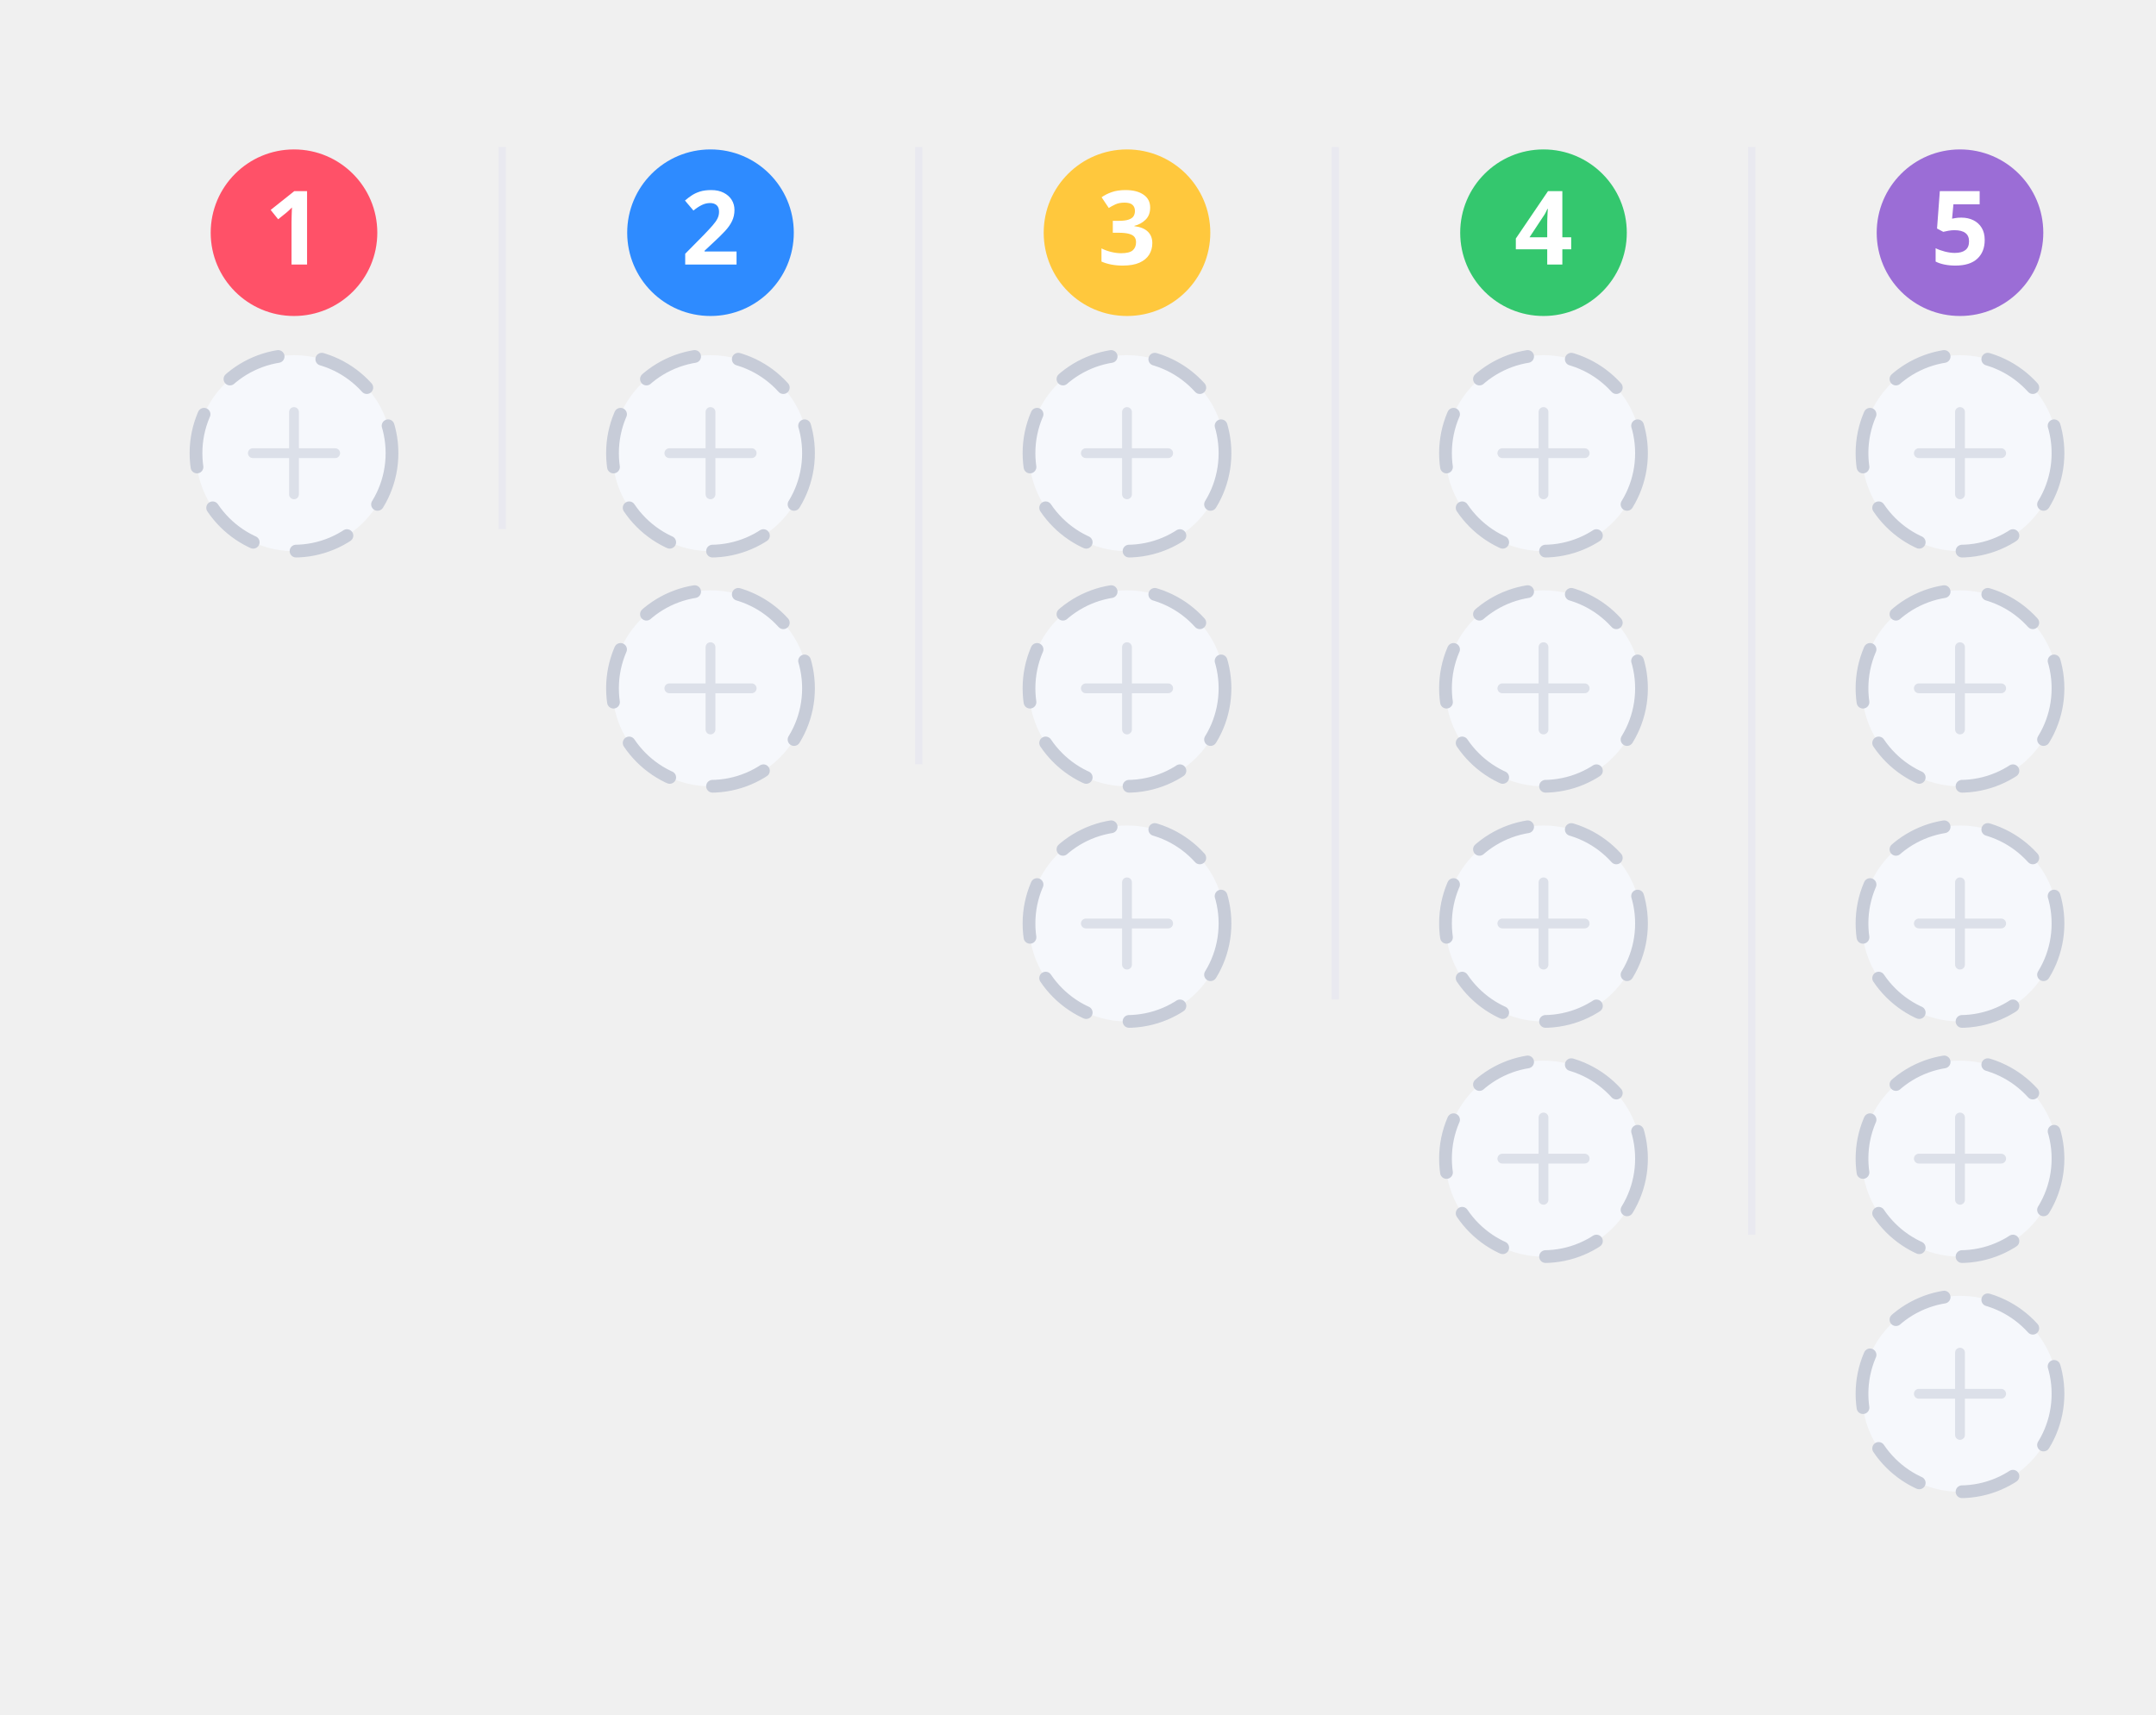
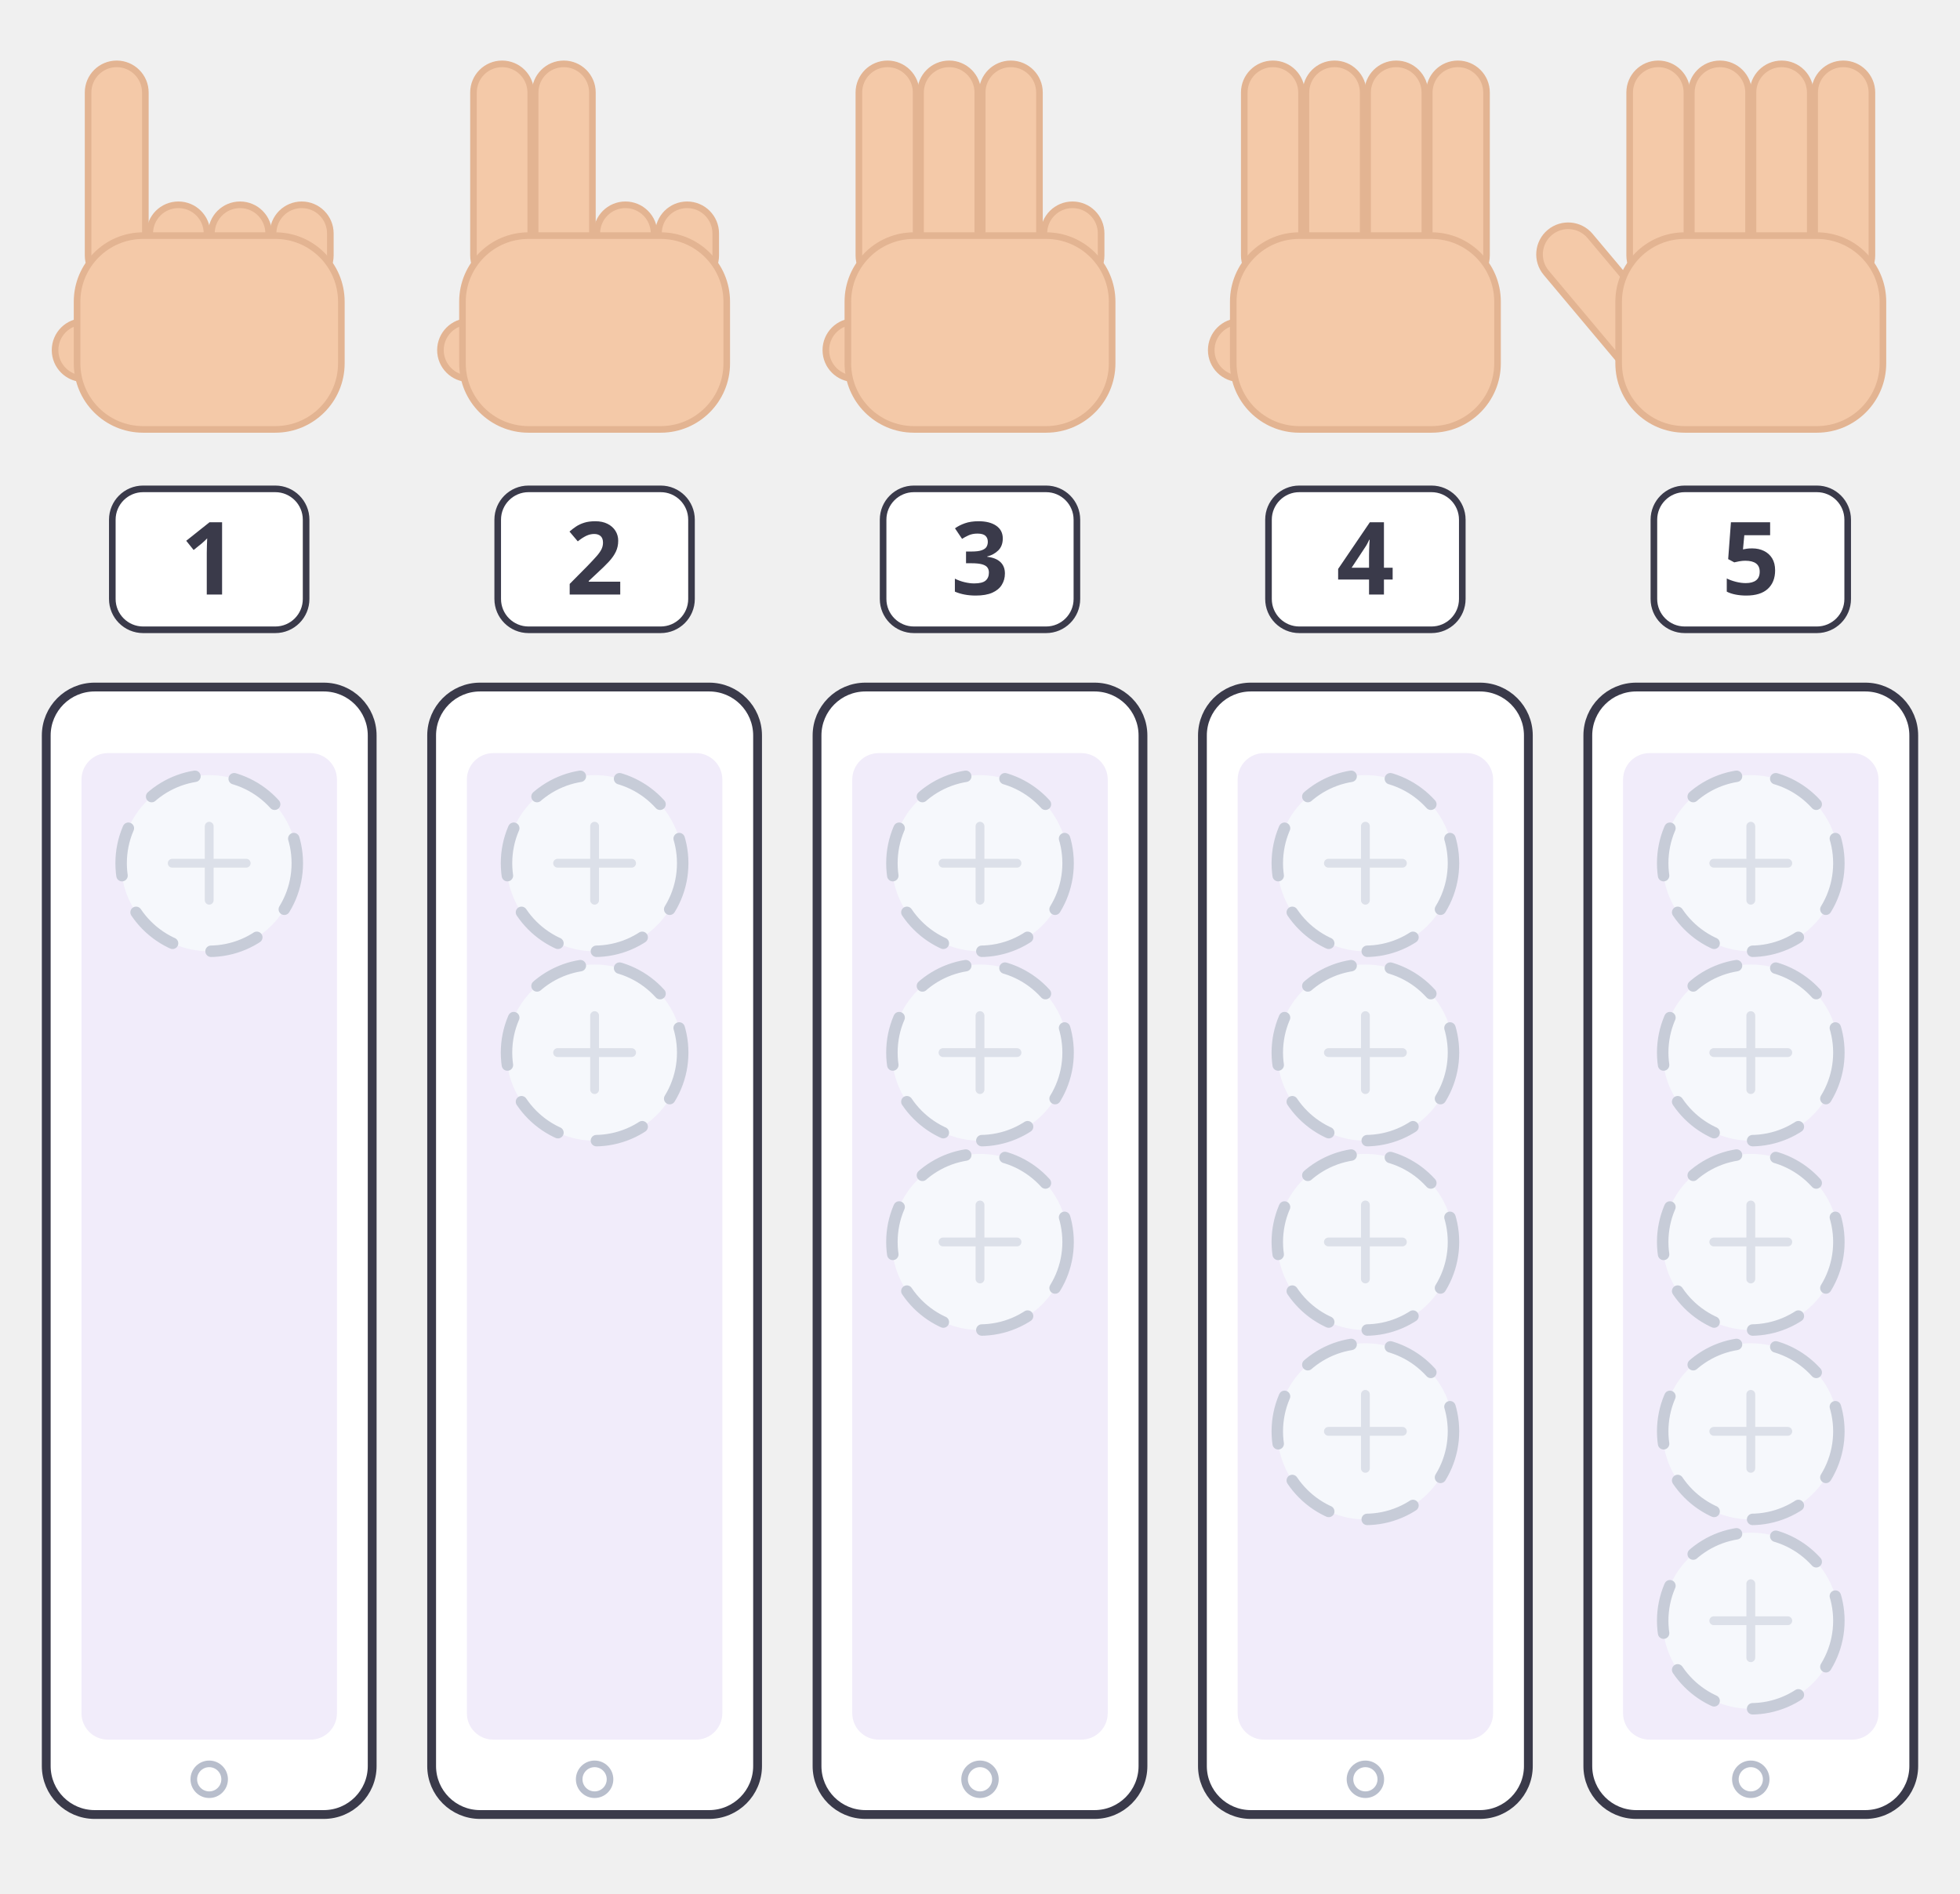
- <svg xmlns="http://www.w3.org/2000/svg" viewBox="0 0 880 700" width="880" height="700" font-family="Fredoka, sans-serif">
-   <path d="M205,60 V216" stroke="#E9E9F0" stroke-width="3" />
-   <circle cx="120" cy="95" r="34" fill="#FF5168" />
-   <text x="120" y="108" text-anchor="middle" font-size="42" font-weight="700" fill="#fff" font-family="Fredoka, sans-serif">1</text>
-   <circle cx="120.0" cy="185.0" r="40.0" fill="#F6F8FC" stroke="#C7CCD8" stroke-width="5.2" stroke-dasharray="22.0 18.0" stroke-linecap="round" />
-   <path d="M103.2,185.0 H136.8 M120.0,168.2 V201.8" stroke="#C7CCD8" stroke-width="4.0" stroke-linecap="round" opacity="0.55" />
-   <path d="M375,60 V312" stroke="#E9E9F0" stroke-width="3" />
-   <circle cx="290" cy="95" r="34" fill="#2E8BFF" />
-   <text x="290" y="108" text-anchor="middle" font-size="42" font-weight="700" fill="#fff" font-family="Fredoka, sans-serif">2</text>
-   <circle cx="290.0" cy="185.0" r="40.0" fill="#F6F8FC" stroke="#C7CCD8" stroke-width="5.2" stroke-dasharray="22.0 18.0" stroke-linecap="round" />
-   <path d="M273.2,185.0 H306.8 M290.0,168.2 V201.8" stroke="#C7CCD8" stroke-width="4.0" stroke-linecap="round" opacity="0.55" />
-   <circle cx="290.0" cy="281.0" r="40.0" fill="#F6F8FC" stroke="#C7CCD8" stroke-width="5.2" stroke-dasharray="22.0 18.0" stroke-linecap="round" />
-   <path d="M273.2,281.0 H306.8 M290.0,264.2 V297.8" stroke="#C7CCD8" stroke-width="4.0" stroke-linecap="round" opacity="0.55" />
-   <path d="M545,60 V408" stroke="#E9E9F0" stroke-width="3" />
-   <circle cx="460" cy="95" r="34" fill="#FFC83D" />
-   <text x="460" y="108" text-anchor="middle" font-size="42" font-weight="700" fill="#fff" font-family="Fredoka, sans-serif">3</text>
-   <circle cx="460.0" cy="185.0" r="40.0" fill="#F6F8FC" stroke="#C7CCD8" stroke-width="5.2" stroke-dasharray="22.0 18.0" stroke-linecap="round" />
-   <path d="M443.2,185.0 H476.8 M460.0,168.2 V201.8" stroke="#C7CCD8" stroke-width="4.0" stroke-linecap="round" opacity="0.55" />
-   <circle cx="460.0" cy="281.0" r="40.0" fill="#F6F8FC" stroke="#C7CCD8" stroke-width="5.2" stroke-dasharray="22.0 18.0" stroke-linecap="round" />
-   <path d="M443.2,281.0 H476.8 M460.0,264.2 V297.8" stroke="#C7CCD8" stroke-width="4.0" stroke-linecap="round" opacity="0.55" />
-   <circle cx="460.0" cy="377.0" r="40.0" fill="#F6F8FC" stroke="#C7CCD8" stroke-width="5.2" stroke-dasharray="22.0 18.0" stroke-linecap="round" />
-   <path d="M443.2,377.0 H476.8 M460.0,360.2 V393.8" stroke="#C7CCD8" stroke-width="4.0" stroke-linecap="round" opacity="0.55" />
-   <path d="M715,60 V504" stroke="#E9E9F0" stroke-width="3" />
-   <circle cx="630" cy="95" r="34" fill="#34C76E" />
-   <text x="630" y="108" text-anchor="middle" font-size="42" font-weight="700" fill="#fff" font-family="Fredoka, sans-serif">4</text>
-   <circle cx="630.0" cy="185.0" r="40.0" fill="#F6F8FC" stroke="#C7CCD8" stroke-width="5.2" stroke-dasharray="22.0 18.0" stroke-linecap="round" />
-   <path d="M613.2,185.0 H646.8 M630.0,168.2 V201.8" stroke="#C7CCD8" stroke-width="4.0" stroke-linecap="round" opacity="0.55" />
-   <circle cx="630.0" cy="281.0" r="40.0" fill="#F6F8FC" stroke="#C7CCD8" stroke-width="5.2" stroke-dasharray="22.0 18.0" stroke-linecap="round" />
-   <path d="M613.2,281.0 H646.8 M630.0,264.2 V297.8" stroke="#C7CCD8" stroke-width="4.0" stroke-linecap="round" opacity="0.55" />
-   <circle cx="630.0" cy="377.0" r="40.0" fill="#F6F8FC" stroke="#C7CCD8" stroke-width="5.2" stroke-dasharray="22.0 18.0" stroke-linecap="round" />
-   <path d="M613.2,377.0 H646.8 M630.0,360.2 V393.8" stroke="#C7CCD8" stroke-width="4.0" stroke-linecap="round" opacity="0.55" />
-   <circle cx="630.0" cy="473.0" r="40.0" fill="#F6F8FC" stroke="#C7CCD8" stroke-width="5.2" stroke-dasharray="22.0 18.0" stroke-linecap="round" />
-   <path d="M613.2,473.0 H646.8 M630.0,456.2 V489.8" stroke="#C7CCD8" stroke-width="4.0" stroke-linecap="round" opacity="0.55" />
-   <circle cx="800" cy="95" r="34" fill="#9B6DD6" />
-   <text x="800" y="108" text-anchor="middle" font-size="42" font-weight="700" fill="#fff" font-family="Fredoka, sans-serif">5</text>
-   <circle cx="800.0" cy="185.0" r="40.0" fill="#F6F8FC" stroke="#C7CCD8" stroke-width="5.2" stroke-dasharray="22.0 18.0" stroke-linecap="round" />
-   <path d="M783.2,185.0 H816.8 M800.0,168.2 V201.8" stroke="#C7CCD8" stroke-width="4.0" stroke-linecap="round" opacity="0.55" />
-   <circle cx="800.0" cy="281.0" r="40.0" fill="#F6F8FC" stroke="#C7CCD8" stroke-width="5.2" stroke-dasharray="22.0 18.0" stroke-linecap="round" />
-   <path d="M783.2,281.0 H816.8 M800.0,264.2 V297.8" stroke="#C7CCD8" stroke-width="4.0" stroke-linecap="round" opacity="0.55" />
-   <circle cx="800.0" cy="377.0" r="40.0" fill="#F6F8FC" stroke="#C7CCD8" stroke-width="5.2" stroke-dasharray="22.0 18.0" stroke-linecap="round" />
-   <path d="M783.2,377.0 H816.8 M800.0,360.2 V393.8" stroke="#C7CCD8" stroke-width="4.0" stroke-linecap="round" opacity="0.55" />
-   <circle cx="800.0" cy="473.0" r="40.0" fill="#F6F8FC" stroke="#C7CCD8" stroke-width="5.2" stroke-dasharray="22.0 18.0" stroke-linecap="round" />
-   <path d="M783.2,473.0 H816.8 M800.0,456.2 V489.8" stroke="#C7CCD8" stroke-width="4.0" stroke-linecap="round" opacity="0.55" />
-   <circle cx="800.0" cy="569.0" r="40.0" fill="#F6F8FC" stroke="#C7CCD8" stroke-width="5.2" stroke-dasharray="22.0 18.0" stroke-linecap="round" />
-   <path d="M783.2,569.0 H816.8 M800.0,552.2 V585.8" stroke="#C7CCD8" stroke-width="4.0" stroke-linecap="round" opacity="0.55" />
+ <svg xmlns="http://www.w3.org/2000/svg" viewBox="0 0 890 860" width="890" height="860" font-family="Fredoka, sans-serif">
+   <rect x="40" y="29" width="26" height="100" rx="13" fill="#F4C9A8" stroke="#E3B492" stroke-width="3" />
+   <rect x="68" y="93" width="26" height="36" rx="13" fill="#F4C9A8" stroke="#E3B492" stroke-width="3" />
+   <rect x="96" y="93" width="26" height="36" rx="13" fill="#F4C9A8" stroke="#E3B492" stroke-width="3" />
+   <rect x="124" y="93" width="26" height="36" rx="13" fill="#F4C9A8" stroke="#E3B492" stroke-width="3" />
+   <rect x="25" y="146" width="34" height="26" rx="13" fill="#F4C9A8" stroke="#E3B492" stroke-width="3" />
+   <rect x="35" y="107" width="120" height="88" rx="30" fill="#F4C9A8" stroke="#E3B492" stroke-width="3" />
+   <rect x="51" y="222" width="88" height="64" rx="14" fill="#fff" stroke="#3A3A4A" stroke-width="3" />
+   <text x="95" y="270" text-anchor="middle" font-size="46" font-weight="700" fill="#3A3A4A" font-family="Fredoka, sans-serif">1</text>
+   <rect x="21" y="312" width="148" height="512" rx="22" fill="#fff" stroke="#3A3A4A" stroke-width="4" />
+   <rect x="37" y="342" width="116" height="448" rx="12" fill="#F1ECFA" />
+   <circle cx="95" cy="808" r="7" fill="none" stroke="#B8BECC" stroke-width="3" />
+   <circle cx="95.0" cy="392.0" r="40.0" fill="#F6F8FC" stroke="#C7CCD8" stroke-width="5.2" stroke-dasharray="22.0 18.0" stroke-linecap="round" />
+   <path d="M78.2,392.0 H111.8 M95.0,375.2 V408.8" stroke="#C7CCD8" stroke-width="4.0" stroke-linecap="round" opacity="0.55" />
+   <rect x="215" y="29" width="26" height="100" rx="13" fill="#F4C9A8" stroke="#E3B492" stroke-width="3" />
+   <rect x="243" y="29" width="26" height="100" rx="13" fill="#F4C9A8" stroke="#E3B492" stroke-width="3" />
+   <rect x="271" y="93" width="26" height="36" rx="13" fill="#F4C9A8" stroke="#E3B492" stroke-width="3" />
+   <rect x="299" y="93" width="26" height="36" rx="13" fill="#F4C9A8" stroke="#E3B492" stroke-width="3" />
+   <rect x="200" y="146" width="34" height="26" rx="13" fill="#F4C9A8" stroke="#E3B492" stroke-width="3" />
+   <rect x="210" y="107" width="120" height="88" rx="30" fill="#F4C9A8" stroke="#E3B492" stroke-width="3" />
+   <rect x="226" y="222" width="88" height="64" rx="14" fill="#fff" stroke="#3A3A4A" stroke-width="3" />
+   <text x="270" y="270" text-anchor="middle" font-size="46" font-weight="700" fill="#3A3A4A" font-family="Fredoka, sans-serif">2</text>
+   <rect x="196" y="312" width="148" height="512" rx="22" fill="#fff" stroke="#3A3A4A" stroke-width="4" />
+   <rect x="212" y="342" width="116" height="448" rx="12" fill="#F1ECFA" />
+   <circle cx="270" cy="808" r="7" fill="none" stroke="#B8BECC" stroke-width="3" />
+   <circle cx="270.0" cy="392.0" r="40.0" fill="#F6F8FC" stroke="#C7CCD8" stroke-width="5.2" stroke-dasharray="22.0 18.0" stroke-linecap="round" />
+   <path d="M253.2,392.0 H286.8 M270.0,375.2 V408.8" stroke="#C7CCD8" stroke-width="4.0" stroke-linecap="round" opacity="0.55" />
+   <circle cx="270.0" cy="478.0" r="40.0" fill="#F6F8FC" stroke="#C7CCD8" stroke-width="5.2" stroke-dasharray="22.0 18.0" stroke-linecap="round" />
+   <path d="M253.2,478.0 H286.8 M270.0,461.2 V494.8" stroke="#C7CCD8" stroke-width="4.0" stroke-linecap="round" opacity="0.55" />
+   <rect x="390" y="29" width="26" height="100" rx="13" fill="#F4C9A8" stroke="#E3B492" stroke-width="3" />
+   <rect x="418" y="29" width="26" height="100" rx="13" fill="#F4C9A8" stroke="#E3B492" stroke-width="3" />
+   <rect x="446" y="29" width="26" height="100" rx="13" fill="#F4C9A8" stroke="#E3B492" stroke-width="3" />
+   <rect x="474" y="93" width="26" height="36" rx="13" fill="#F4C9A8" stroke="#E3B492" stroke-width="3" />
+   <rect x="375" y="146" width="34" height="26" rx="13" fill="#F4C9A8" stroke="#E3B492" stroke-width="3" />
+   <rect x="385" y="107" width="120" height="88" rx="30" fill="#F4C9A8" stroke="#E3B492" stroke-width="3" />
+   <rect x="401" y="222" width="88" height="64" rx="14" fill="#fff" stroke="#3A3A4A" stroke-width="3" />
+   <text x="445" y="270" text-anchor="middle" font-size="46" font-weight="700" fill="#3A3A4A" font-family="Fredoka, sans-serif">3</text>
+   <rect x="371" y="312" width="148" height="512" rx="22" fill="#fff" stroke="#3A3A4A" stroke-width="4" />
+   <rect x="387" y="342" width="116" height="448" rx="12" fill="#F1ECFA" />
+   <circle cx="445" cy="808" r="7" fill="none" stroke="#B8BECC" stroke-width="3" />
+   <circle cx="445.0" cy="392.0" r="40.0" fill="#F6F8FC" stroke="#C7CCD8" stroke-width="5.2" stroke-dasharray="22.0 18.0" stroke-linecap="round" />
+   <path d="M428.2,392.0 H461.8 M445.0,375.2 V408.8" stroke="#C7CCD8" stroke-width="4.0" stroke-linecap="round" opacity="0.55" />
+   <circle cx="445.0" cy="478.0" r="40.0" fill="#F6F8FC" stroke="#C7CCD8" stroke-width="5.2" stroke-dasharray="22.0 18.0" stroke-linecap="round" />
+   <path d="M428.2,478.0 H461.8 M445.0,461.2 V494.8" stroke="#C7CCD8" stroke-width="4.0" stroke-linecap="round" opacity="0.55" />
+   <circle cx="445.0" cy="564.0" r="40.0" fill="#F6F8FC" stroke="#C7CCD8" stroke-width="5.2" stroke-dasharray="22.0 18.0" stroke-linecap="round" />
+   <path d="M428.2,564.0 H461.8 M445.0,547.2 V580.8" stroke="#C7CCD8" stroke-width="4.0" stroke-linecap="round" opacity="0.55" />
+   <rect x="565" y="29" width="26" height="100" rx="13" fill="#F4C9A8" stroke="#E3B492" stroke-width="3" />
+   <rect x="593" y="29" width="26" height="100" rx="13" fill="#F4C9A8" stroke="#E3B492" stroke-width="3" />
+   <rect x="621" y="29" width="26" height="100" rx="13" fill="#F4C9A8" stroke="#E3B492" stroke-width="3" />
+   <rect x="649" y="29" width="26" height="100" rx="13" fill="#F4C9A8" stroke="#E3B492" stroke-width="3" />
+   <rect x="550" y="146" width="34" height="26" rx="13" fill="#F4C9A8" stroke="#E3B492" stroke-width="3" />
+   <rect x="560" y="107" width="120" height="88" rx="30" fill="#F4C9A8" stroke="#E3B492" stroke-width="3" />
+   <rect x="576" y="222" width="88" height="64" rx="14" fill="#fff" stroke="#3A3A4A" stroke-width="3" />
+   <text x="620" y="270" text-anchor="middle" font-size="46" font-weight="700" fill="#3A3A4A" font-family="Fredoka, sans-serif">4</text>
+   <rect x="546" y="312" width="148" height="512" rx="22" fill="#fff" stroke="#3A3A4A" stroke-width="4" />
+   <rect x="562" y="342" width="116" height="448" rx="12" fill="#F1ECFA" />
+   <circle cx="620" cy="808" r="7" fill="none" stroke="#B8BECC" stroke-width="3" />
+   <circle cx="620.0" cy="392.0" r="40.0" fill="#F6F8FC" stroke="#C7CCD8" stroke-width="5.2" stroke-dasharray="22.0 18.0" stroke-linecap="round" />
+   <path d="M603.2,392.0 H636.8 M620.0,375.2 V408.8" stroke="#C7CCD8" stroke-width="4.0" stroke-linecap="round" opacity="0.55" />
+   <circle cx="620.0" cy="478.0" r="40.0" fill="#F6F8FC" stroke="#C7CCD8" stroke-width="5.2" stroke-dasharray="22.0 18.0" stroke-linecap="round" />
+   <path d="M603.2,478.0 H636.8 M620.0,461.2 V494.8" stroke="#C7CCD8" stroke-width="4.0" stroke-linecap="round" opacity="0.55" />
+   <circle cx="620.0" cy="564.0" r="40.0" fill="#F6F8FC" stroke="#C7CCD8" stroke-width="5.2" stroke-dasharray="22.0 18.0" stroke-linecap="round" />
+   <path d="M603.2,564.0 H636.8 M620.0,547.2 V580.8" stroke="#C7CCD8" stroke-width="4.0" stroke-linecap="round" opacity="0.55" />
+   <circle cx="620.0" cy="650.0" r="40.0" fill="#F6F8FC" stroke="#C7CCD8" stroke-width="5.2" stroke-dasharray="22.0 18.0" stroke-linecap="round" />
+   <path d="M603.2,650.0 H636.8 M620.0,633.2 V666.8" stroke="#C7CCD8" stroke-width="4.0" stroke-linecap="round" opacity="0.55" />
+   <rect x="740" y="29" width="26" height="100" rx="13" fill="#F4C9A8" stroke="#E3B492" stroke-width="3" />
+   <rect x="768" y="29" width="26" height="100" rx="13" fill="#F4C9A8" stroke="#E3B492" stroke-width="3" />
+   <rect x="796" y="29" width="26" height="100" rx="13" fill="#F4C9A8" stroke="#E3B492" stroke-width="3" />
+   <rect x="824" y="29" width="26" height="100" rx="13" fill="#F4C9A8" stroke="#E3B492" stroke-width="3" />
+   <g transform="rotate(-40 741 150)">
+     <rect x="728" y="92" width="26" height="78" rx="13" fill="#F4C9A8" stroke="#E3B492" stroke-width="3" />
+   </g>
+   <rect x="735" y="107" width="120" height="88" rx="30" fill="#F4C9A8" stroke="#E3B492" stroke-width="3" />
+   <rect x="751" y="222" width="88" height="64" rx="14" fill="#fff" stroke="#3A3A4A" stroke-width="3" />
+   <text x="795" y="270" text-anchor="middle" font-size="46" font-weight="700" fill="#3A3A4A" font-family="Fredoka, sans-serif">5</text>
+   <rect x="721" y="312" width="148" height="512" rx="22" fill="#fff" stroke="#3A3A4A" stroke-width="4" />
+   <rect x="737" y="342" width="116" height="448" rx="12" fill="#F1ECFA" />
+   <circle cx="795" cy="808" r="7" fill="none" stroke="#B8BECC" stroke-width="3" />
+   <circle cx="795.0" cy="392.0" r="40.0" fill="#F6F8FC" stroke="#C7CCD8" stroke-width="5.2" stroke-dasharray="22.0 18.0" stroke-linecap="round" />
+   <path d="M778.2,392.0 H811.8 M795.0,375.2 V408.8" stroke="#C7CCD8" stroke-width="4.0" stroke-linecap="round" opacity="0.55" />
+   <circle cx="795.0" cy="478.0" r="40.0" fill="#F6F8FC" stroke="#C7CCD8" stroke-width="5.2" stroke-dasharray="22.0 18.0" stroke-linecap="round" />
+   <path d="M778.2,478.0 H811.8 M795.0,461.2 V494.8" stroke="#C7CCD8" stroke-width="4.0" stroke-linecap="round" opacity="0.55" />
+   <circle cx="795.0" cy="564.0" r="40.0" fill="#F6F8FC" stroke="#C7CCD8" stroke-width="5.2" stroke-dasharray="22.0 18.0" stroke-linecap="round" />
+   <path d="M778.2,564.0 H811.8 M795.0,547.2 V580.8" stroke="#C7CCD8" stroke-width="4.0" stroke-linecap="round" opacity="0.55" />
+   <circle cx="795.0" cy="650.0" r="40.0" fill="#F6F8FC" stroke="#C7CCD8" stroke-width="5.2" stroke-dasharray="22.0 18.0" stroke-linecap="round" />
+   <path d="M778.2,650.0 H811.8 M795.0,633.2 V666.8" stroke="#C7CCD8" stroke-width="4.0" stroke-linecap="round" opacity="0.55" />
+   <circle cx="795.0" cy="736.0" r="40.0" fill="#F6F8FC" stroke="#C7CCD8" stroke-width="5.2" stroke-dasharray="22.0 18.0" stroke-linecap="round" />
+   <path d="M778.2,736.0 H811.8 M795.0,719.2 V752.8" stroke="#C7CCD8" stroke-width="4.0" stroke-linecap="round" opacity="0.55" />
</svg>
